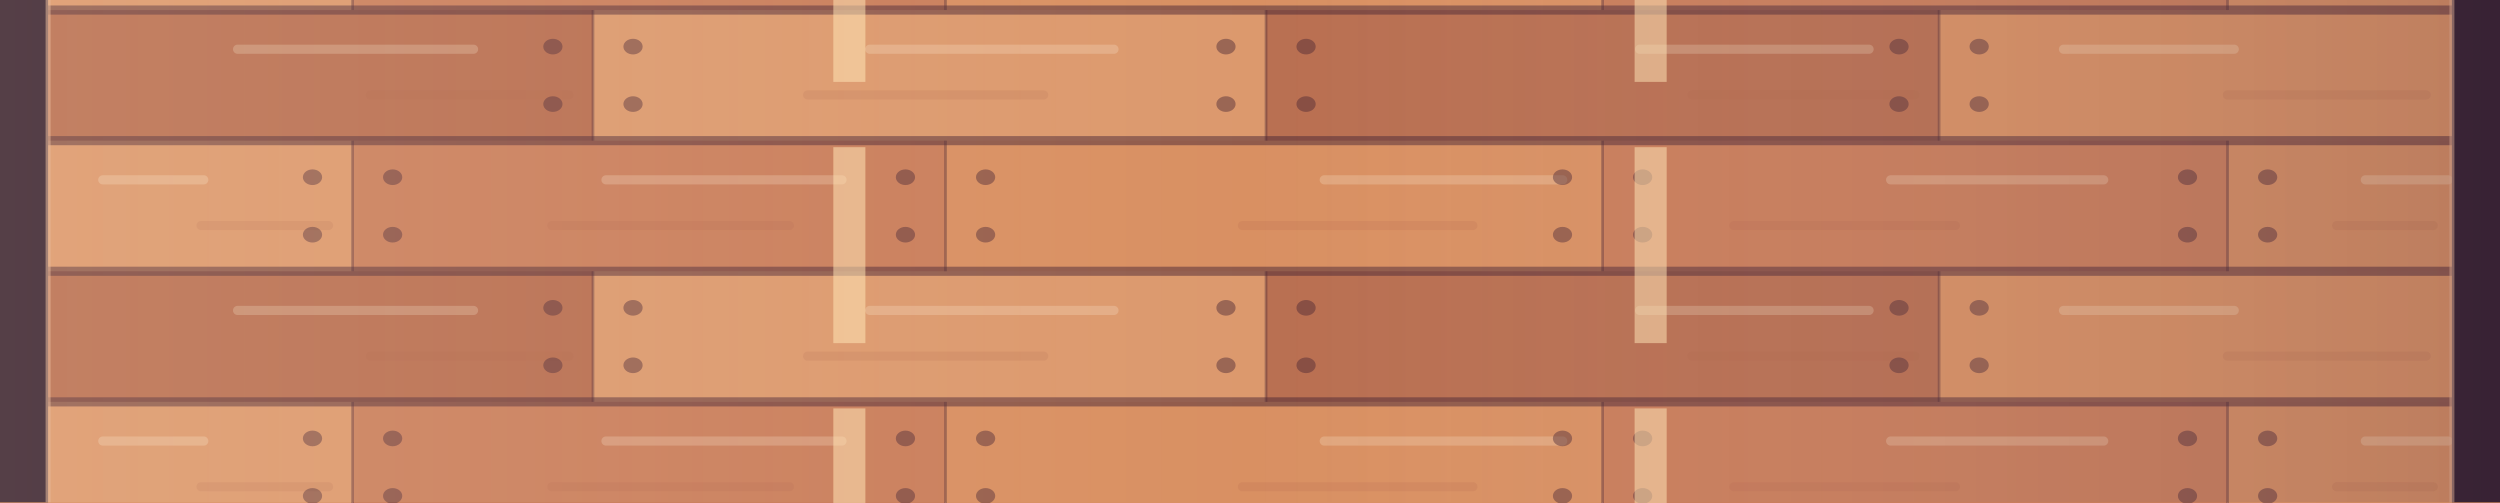
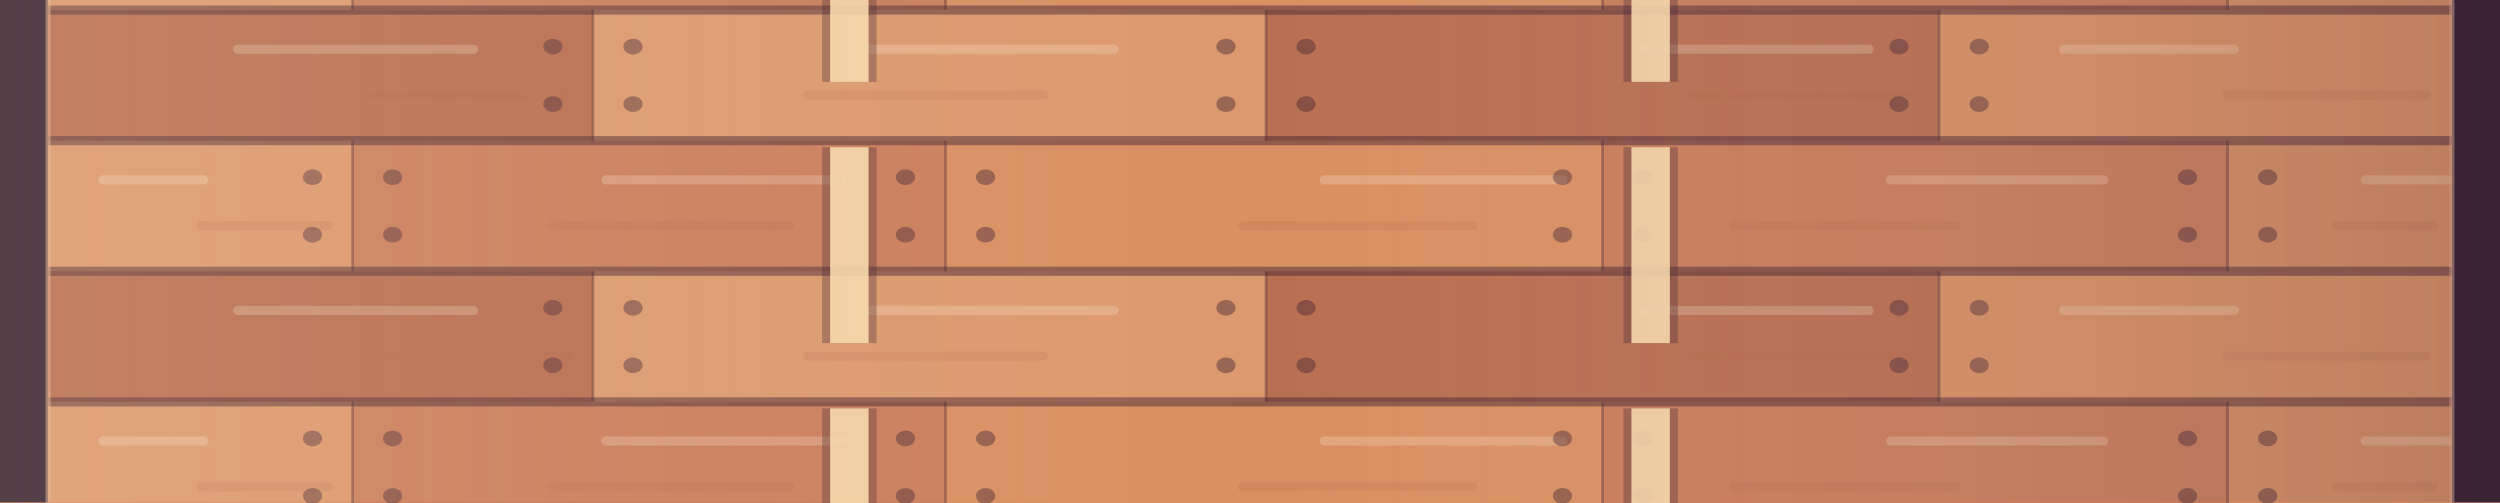
<svg xmlns="http://www.w3.org/2000/svg" width="642" height="129" viewBox="0 0 642 129">
  <rect width="642" height="129" fill="#C97C58" />
  <rect x="0" y="-64.5" width="152.27" height="34.14" fill="#b96e50" />
  <rect x="152.27" y="-64.5" width="172.85" height="34.14" fill="#dc996d" />
  <rect x="325.12" y="-64.5" width="172.84" height="34.14" fill="#b96f51" />
  <rect x="497.96" y="-64.5" width="144.04" height="34.14" fill="#d88f62" />
  <rect x="0" y="-30.96" width="90.54" height="34.14" fill="#dc976b" />
  <rect x="90.54" y="-30.96" width="152.27" height="34.14" fill="#ca7e5b" />
  <rect x="242.81" y="-30.96" width="168.73" height="34.14" fill="#d99062" />
  <rect x="411.54" y="-30.96" width="160.5" height="34.14" fill="#ca7d5a" />
  <rect x="572.04" y="-30.96" width="69.96" height="34.14" fill="#d68d61" />
  <rect x="0" y="2.58" width="152.27" height="34.14" fill="#b96e50" />
  <rect x="152.27" y="2.58" width="172.85" height="34.14" fill="#dc996d" />
  <rect x="325.12" y="2.58" width="172.84" height="34.14" fill="#b96f51" />
  <rect x="497.96" y="2.58" width="144.04" height="34.14" fill="#d88f62" />
  <rect x="0" y="36.12" width="90.54" height="34.14" fill="#dc976b" />
  <rect x="90.54" y="36.12" width="152.27" height="34.14" fill="#ca7e5b" />
  <rect x="242.81" y="36.12" width="168.73" height="34.14" fill="#d99062" />
  <rect x="411.54" y="36.12" width="160.5" height="34.14" fill="#ca7d5a" />
  <rect x="572.04" y="36.12" width="69.96" height="34.14" fill="#d68d61" />
  <rect x="0" y="69.66" width="152.27" height="34.14" fill="#b96e50" />
  <rect x="152.27" y="69.66" width="172.85" height="34.14" fill="#dc996d" />
  <rect x="325.12" y="69.66" width="172.84" height="34.14" fill="#b96f51" />
  <rect x="497.96" y="69.66" width="144.04" height="34.14" fill="#d88f62" />
  <rect x="0" y="103.2" width="90.54" height="34.14" fill="#dc976b" />
  <rect x="90.54" y="103.2" width="152.27" height="34.14" fill="#ca7e5b" />
  <rect x="242.81" y="103.2" width="168.73" height="34.14" fill="#d99062" />
  <rect x="411.54" y="103.2" width="160.5" height="34.14" fill="#ca7d5a" />
  <rect x="572.04" y="103.2" width="69.96" height="34.14" fill="#d68d61" />
  <rect x="0" y="136.74" width="152.27" height="34.14" fill="#b96e50" />
  <rect x="152.27" y="136.74" width="172.85" height="34.14" fill="#dc996d" />
  <rect x="325.12" y="136.74" width="172.84" height="34.14" fill="#b96f51" />
  <rect x="497.96" y="136.74" width="144.04" height="34.14" fill="#d88f62" />
  <rect x="0" y="170.28" width="90.54" height="34.14" fill="#dc976b" />
  <rect x="90.54" y="170.28" width="152.27" height="34.14" fill="#ca7e5b" />
  <rect x="242.81" y="170.28" width="168.73" height="34.14" fill="#d99062" />
  <rect x="411.54" y="170.28" width="160.5" height="34.14" fill="#ca7d5a" />
  <rect x="572.04" y="170.28" width="69.96" height="34.14" fill="#d68d61" />
  <path d="M61.01 -54.44H121.61" stroke="#FFF6DE" stroke-opacity="0.22" stroke-width="2.35" stroke-linecap="round" />
  <path d="M95.1 -42.7H146.1" stroke="#A9604A" stroke-opacity="0.16" stroke-width="2.35" stroke-linecap="round" />
  <path d="M223.34 -54.44H286.07" stroke="#FFF6DE" stroke-opacity="0.22" stroke-width="2.35" stroke-linecap="round" />
  <path d="M207.39 -42.7H268.02" stroke="#A9604A" stroke-opacity="0.16" stroke-width="2.35" stroke-linecap="round" />
  <path d="M421.04 -54.44H479.98" stroke="#FFF6DE" stroke-opacity="0.22" stroke-width="2.35" stroke-linecap="round" />
  <path d="M434.49 -42.7H491.79" stroke="#A9604A" stroke-opacity="0.16" stroke-width="2.35" stroke-linecap="round" />
  <path d="M529.9 -54.44H573.76" stroke="#FFF6DE" stroke-opacity="0.22" stroke-width="2.35" stroke-linecap="round" />
  <path d="M572 -42.7H623.04" stroke="#A9604A" stroke-opacity="0.16" stroke-width="2.35" stroke-linecap="round" />
  <path d="M26.39 -20.9H52.33" stroke="#FFF6DE" stroke-opacity="0.22" stroke-width="2.35" stroke-linecap="round" />
  <path d="M51.61 -9.16H84.37" stroke="#A9604A" stroke-opacity="0.16" stroke-width="2.35" stroke-linecap="round" />
  <path d="M155.61 -20.9H216.22" stroke="#FFF6DE" stroke-opacity="0.22" stroke-width="2.35" stroke-linecap="round" />
  <path d="M141.73 -9.16H202.73" stroke="#A9604A" stroke-opacity="0.16" stroke-width="2.35" stroke-linecap="round" />
  <path d="M340.07 -20.9H401.3" stroke="#FFF6DE" stroke-opacity="0.22" stroke-width="2.35" stroke-linecap="round" />
  <path d="M319.05 -9.16H378.24" stroke="#A9604A" stroke-opacity="0.16" stroke-width="2.35" stroke-linecap="round" />
  <path d="M485.51 -20.9H540.23" stroke="#FFF6DE" stroke-opacity="0.22" stroke-width="2.35" stroke-linecap="round" />
  <path d="M445.24 -9.16H502.16" stroke="#A9604A" stroke-opacity="0.16" stroke-width="2.35" stroke-linecap="round" />
  <path d="M607.41 -20.9H628.71" stroke="#FFF6DE" stroke-opacity="0.22" stroke-width="2.35" stroke-linecap="round" />
  <path d="M600.07 -9.16H624.86" stroke="#A9604A" stroke-opacity="0.16" stroke-width="2.35" stroke-linecap="round" />
  <path d="M61.01 12.64H121.61" stroke="#FFF6DE" stroke-opacity="0.22" stroke-width="2.35" stroke-linecap="round" />
  <path d="M95.1 24.38H146.1" stroke="#A9604A" stroke-opacity="0.16" stroke-width="2.35" stroke-linecap="round" />
  <path d="M223.34 12.64H286.07" stroke="#FFF6DE" stroke-opacity="0.22" stroke-width="2.35" stroke-linecap="round" />
  <path d="M207.39 24.38H268.02" stroke="#A9604A" stroke-opacity="0.16" stroke-width="2.35" stroke-linecap="round" />
  <path d="M421.04 12.64H479.98" stroke="#FFF6DE" stroke-opacity="0.22" stroke-width="2.35" stroke-linecap="round" />
  <path d="M434.49 24.38H491.79" stroke="#A9604A" stroke-opacity="0.16" stroke-width="2.35" stroke-linecap="round" />
  <path d="M529.9 12.64H573.76" stroke="#FFF6DE" stroke-opacity="0.22" stroke-width="2.35" stroke-linecap="round" />
  <path d="M572 24.38H623.04" stroke="#A9604A" stroke-opacity="0.16" stroke-width="2.35" stroke-linecap="round" />
  <path d="M26.39 46.18H52.33" stroke="#FFF6DE" stroke-opacity="0.22" stroke-width="2.35" stroke-linecap="round" />
  <path d="M51.61 57.92H84.37" stroke="#A9604A" stroke-opacity="0.16" stroke-width="2.35" stroke-linecap="round" />
  <path d="M155.61 46.18H216.22" stroke="#FFF6DE" stroke-opacity="0.22" stroke-width="2.35" stroke-linecap="round" />
  <path d="M141.73 57.92H202.73" stroke="#A9604A" stroke-opacity="0.16" stroke-width="2.35" stroke-linecap="round" />
  <path d="M340.07 46.18H401.3" stroke="#FFF6DE" stroke-opacity="0.22" stroke-width="2.35" stroke-linecap="round" />
  <path d="M319.05 57.92H378.24" stroke="#A9604A" stroke-opacity="0.16" stroke-width="2.35" stroke-linecap="round" />
  <path d="M485.51 46.18H540.23" stroke="#FFF6DE" stroke-opacity="0.22" stroke-width="2.35" stroke-linecap="round" />
  <path d="M445.24 57.92H502.16" stroke="#A9604A" stroke-opacity="0.16" stroke-width="2.35" stroke-linecap="round" />
  <path d="M607.41 46.18H628.71" stroke="#FFF6DE" stroke-opacity="0.22" stroke-width="2.35" stroke-linecap="round" />
  <path d="M600.07 57.92H624.86" stroke="#A9604A" stroke-opacity="0.16" stroke-width="2.35" stroke-linecap="round" />
  <path d="M61.01 79.72H121.61" stroke="#FFF6DE" stroke-opacity="0.22" stroke-width="2.35" stroke-linecap="round" />
  <path d="M95.1 91.46H146.1" stroke="#A9604A" stroke-opacity="0.16" stroke-width="2.35" stroke-linecap="round" />
  <path d="M223.34 79.72H286.07" stroke="#FFF6DE" stroke-opacity="0.22" stroke-width="2.35" stroke-linecap="round" />
  <path d="M207.39 91.46H268.02" stroke="#A9604A" stroke-opacity="0.16" stroke-width="2.35" stroke-linecap="round" />
  <path d="M421.04 79.72H479.98" stroke="#FFF6DE" stroke-opacity="0.22" stroke-width="2.35" stroke-linecap="round" />
  <path d="M434.49 91.46H491.79" stroke="#A9604A" stroke-opacity="0.16" stroke-width="2.35" stroke-linecap="round" />
  <path d="M529.9 79.72H573.76" stroke="#FFF6DE" stroke-opacity="0.22" stroke-width="2.35" stroke-linecap="round" />
  <path d="M572 91.46H623.04" stroke="#A9604A" stroke-opacity="0.16" stroke-width="2.35" stroke-linecap="round" />
  <path d="M26.39 113.26H52.33" stroke="#FFF6DE" stroke-opacity="0.22" stroke-width="2.35" stroke-linecap="round" />
  <path d="M51.61 125H84.37" stroke="#A9604A" stroke-opacity="0.16" stroke-width="2.35" stroke-linecap="round" />
  <path d="M155.61 113.26H216.22" stroke="#FFF6DE" stroke-opacity="0.22" stroke-width="2.35" stroke-linecap="round" />
  <path d="M141.73 125H202.73" stroke="#A9604A" stroke-opacity="0.16" stroke-width="2.35" stroke-linecap="round" />
  <path d="M340.07 113.26H401.3" stroke="#FFF6DE" stroke-opacity="0.22" stroke-width="2.35" stroke-linecap="round" />
  <path d="M319.05 125H378.24" stroke="#A9604A" stroke-opacity="0.16" stroke-width="2.35" stroke-linecap="round" />
  <path d="M485.51 113.26H540.23" stroke="#FFF6DE" stroke-opacity="0.22" stroke-width="2.35" stroke-linecap="round" />
  <path d="M445.24 125H502.16" stroke="#A9604A" stroke-opacity="0.16" stroke-width="2.35" stroke-linecap="round" />
  <path d="M607.41 113.26H628.71" stroke="#FFF6DE" stroke-opacity="0.22" stroke-width="2.35" stroke-linecap="round" />
  <path d="M600.07 125H624.86" stroke="#A9604A" stroke-opacity="0.16" stroke-width="2.35" stroke-linecap="round" />
  <path d="M61.01 146.8H121.61" stroke="#FFF6DE" stroke-opacity="0.22" stroke-width="2.35" stroke-linecap="round" />
  <path d="M95.1 158.54H146.1" stroke="#A9604A" stroke-opacity="0.16" stroke-width="2.35" stroke-linecap="round" />
  <path d="M223.34 146.8H286.07" stroke="#FFF6DE" stroke-opacity="0.22" stroke-width="2.35" stroke-linecap="round" />
  <path d="M207.39 158.54H268.02" stroke="#A9604A" stroke-opacity="0.16" stroke-width="2.35" stroke-linecap="round" />
  <path d="M421.04 146.8H479.98" stroke="#FFF6DE" stroke-opacity="0.22" stroke-width="2.35" stroke-linecap="round" />
  <path d="M434.49 158.54H491.79" stroke="#A9604A" stroke-opacity="0.16" stroke-width="2.35" stroke-linecap="round" />
  <path d="M529.9 146.8H573.76" stroke="#FFF6DE" stroke-opacity="0.22" stroke-width="2.35" stroke-linecap="round" />
  <path d="M572 158.54H623.04" stroke="#A9604A" stroke-opacity="0.16" stroke-width="2.35" stroke-linecap="round" />
  <path d="M26.39 180.34H52.33" stroke="#FFF6DE" stroke-opacity="0.22" stroke-width="2.35" stroke-linecap="round" />
  <path d="M51.61 192.08H84.37" stroke="#A9604A" stroke-opacity="0.16" stroke-width="2.35" stroke-linecap="round" />
  <path d="M155.61 180.34H216.22" stroke="#FFF6DE" stroke-opacity="0.22" stroke-width="2.35" stroke-linecap="round" />
  <path d="M141.73 192.08H202.73" stroke="#A9604A" stroke-opacity="0.16" stroke-width="2.35" stroke-linecap="round" />
  <path d="M340.07 180.34H401.3" stroke="#FFF6DE" stroke-opacity="0.22" stroke-width="2.35" stroke-linecap="round" />
  <path d="M319.05 192.08H378.24" stroke="#A9604A" stroke-opacity="0.16" stroke-width="2.35" stroke-linecap="round" />
  <path d="M485.51 180.34H540.23" stroke="#FFF6DE" stroke-opacity="0.22" stroke-width="2.35" stroke-linecap="round" />
  <path d="M445.24 192.08H502.16" stroke="#A9604A" stroke-opacity="0.16" stroke-width="2.35" stroke-linecap="round" />
  <path d="M607.41 180.34H628.71" stroke="#FFF6DE" stroke-opacity="0.22" stroke-width="2.35" stroke-linecap="round" />
  <path d="M600.07 192.08H624.86" stroke="#A9604A" stroke-opacity="0.16" stroke-width="2.35" stroke-linecap="round" />
  <path d="M152.27 -64.5V-30.96" stroke="#4A2734" stroke-opacity=".38" stroke-width="0.71" />
  <path d="M325.12 -64.5V-30.96" stroke="#4A2734" stroke-opacity=".38" stroke-width="0.71" />
  <path d="M497.96 -64.5V-30.96" stroke="#4A2734" stroke-opacity=".38" stroke-width="0.71" />
  <path d="M0 -64.5H642" stroke="#4A2734" stroke-opacity=".5" stroke-width="2.35" />
  <path d="M90.54 -30.96V2.58" stroke="#4A2734" stroke-opacity=".38" stroke-width="0.71" />
  <path d="M242.81 -30.96V2.58" stroke="#4A2734" stroke-opacity=".38" stroke-width="0.71" />
  <path d="M411.54 -30.96V2.58" stroke="#4A2734" stroke-opacity=".38" stroke-width="0.71" />
  <path d="M572.04 -30.96V2.58" stroke="#4A2734" stroke-opacity=".38" stroke-width="0.71" />
  <path d="M0 -30.96H642" stroke="#4A2734" stroke-opacity=".5" stroke-width="2.35" />
  <path d="M152.27 2.58V36.12" stroke="#4A2734" stroke-opacity=".38" stroke-width="0.71" />
  <path d="M325.12 2.58V36.12" stroke="#4A2734" stroke-opacity=".38" stroke-width="0.71" />
  <path d="M497.96 2.58V36.12" stroke="#4A2734" stroke-opacity=".38" stroke-width="0.71" />
  <path d="M0 2.58H642" stroke="#4A2734" stroke-opacity=".5" stroke-width="2.35" />
  <path d="M90.54 36.12V69.66" stroke="#4A2734" stroke-opacity=".38" stroke-width="0.71" />
  <path d="M242.81 36.12V69.66" stroke="#4A2734" stroke-opacity=".38" stroke-width="0.71" />
  <path d="M411.54 36.12V69.66" stroke="#4A2734" stroke-opacity=".38" stroke-width="0.71" />
  <path d="M572.04 36.12V69.66" stroke="#4A2734" stroke-opacity=".38" stroke-width="0.71" />
  <path d="M0 36.12H642" stroke="#4A2734" stroke-opacity=".5" stroke-width="2.35" />
  <path d="M152.27 69.66V103.2" stroke="#4A2734" stroke-opacity=".38" stroke-width="0.71" />
  <path d="M325.12 69.66V103.2" stroke="#4A2734" stroke-opacity=".38" stroke-width="0.71" />
  <path d="M497.96 69.66V103.2" stroke="#4A2734" stroke-opacity=".38" stroke-width="0.71" />
  <path d="M0 69.66H642" stroke="#4A2734" stroke-opacity=".5" stroke-width="2.35" />
  <path d="M90.54 103.2V136.74" stroke="#4A2734" stroke-opacity=".38" stroke-width="0.71" />
  <path d="M242.81 103.2V136.74" stroke="#4A2734" stroke-opacity=".38" stroke-width="0.71" />
  <path d="M411.54 103.2V136.74" stroke="#4A2734" stroke-opacity=".38" stroke-width="0.71" />
  <path d="M572.04 103.2V136.74" stroke="#4A2734" stroke-opacity=".38" stroke-width="0.71" />
  <path d="M0 103.2H642" stroke="#4A2734" stroke-opacity=".5" stroke-width="2.35" />
  <path d="M152.27 136.74V170.28" stroke="#4A2734" stroke-opacity=".38" stroke-width="0.71" />
  <path d="M325.12 136.74V170.28" stroke="#4A2734" stroke-opacity=".38" stroke-width="0.71" />
  <path d="M497.96 136.74V170.28" stroke="#4A2734" stroke-opacity=".38" stroke-width="0.71" />
  <path d="M0 136.74H642" stroke="#4A2734" stroke-opacity=".5" stroke-width="2.35" />
  <path d="M90.54 170.28V203.82" stroke="#4A2734" stroke-opacity=".38" stroke-width="0.71" />
  <path d="M242.81 170.28V203.82" stroke="#4A2734" stroke-opacity=".38" stroke-width="0.71" />
  <path d="M411.54 170.28V203.82" stroke="#4A2734" stroke-opacity=".38" stroke-width="0.71" />
  <path d="M572.04 170.28V203.82" stroke="#4A2734" stroke-opacity=".38" stroke-width="0.71" />
  <path d="M0 170.28H642" stroke="#4A2734" stroke-opacity=".5" stroke-width="2.35" />
  <ellipse cx="141.98" cy="-55.11" rx="2.47" ry="2.01" fill="#4A2734" fill-opacity=".45" />
  <ellipse cx="141.98" cy="-40.35" rx="2.47" ry="2.01" fill="#4A2734" fill-opacity=".45" />
  <ellipse cx="162.56" cy="-55.11" rx="2.47" ry="2.01" fill="#4A2734" fill-opacity=".45" />
  <ellipse cx="162.56" cy="-40.35" rx="2.47" ry="2.01" fill="#4A2734" fill-opacity=".45" />
  <ellipse cx="314.83" cy="-55.11" rx="2.47" ry="2.01" fill="#4A2734" fill-opacity=".45" />
  <ellipse cx="314.83" cy="-40.35" rx="2.47" ry="2.01" fill="#4A2734" fill-opacity=".45" />
  <ellipse cx="335.4" cy="-55.11" rx="2.47" ry="2.01" fill="#4A2734" fill-opacity=".45" />
  <ellipse cx="335.4" cy="-40.35" rx="2.47" ry="2.01" fill="#4A2734" fill-opacity=".45" />
  <ellipse cx="487.67" cy="-55.11" rx="2.47" ry="2.01" fill="#4A2734" fill-opacity=".45" />
  <ellipse cx="487.67" cy="-40.35" rx="2.47" ry="2.01" fill="#4A2734" fill-opacity=".45" />
  <ellipse cx="508.25" cy="-55.11" rx="2.47" ry="2.01" fill="#4A2734" fill-opacity=".45" />
  <ellipse cx="508.25" cy="-40.35" rx="2.47" ry="2.01" fill="#4A2734" fill-opacity=".45" />
  <ellipse cx="80.25" cy="-21.57" rx="2.47" ry="2.01" fill="#4A2734" fill-opacity=".45" />
  <ellipse cx="80.25" cy="-6.81" rx="2.47" ry="2.01" fill="#4A2734" fill-opacity=".45" />
  <ellipse cx="100.83" cy="-21.57" rx="2.47" ry="2.01" fill="#4A2734" fill-opacity=".45" />
  <ellipse cx="100.83" cy="-6.81" rx="2.47" ry="2.01" fill="#4A2734" fill-opacity=".45" />
  <ellipse cx="232.52" cy="-21.57" rx="2.47" ry="2.01" fill="#4A2734" fill-opacity=".45" />
  <ellipse cx="232.52" cy="-6.81" rx="2.47" ry="2.01" fill="#4A2734" fill-opacity=".45" />
  <ellipse cx="253.1" cy="-21.57" rx="2.47" ry="2.01" fill="#4A2734" fill-opacity=".45" />
  <ellipse cx="253.1" cy="-6.81" rx="2.47" ry="2.01" fill="#4A2734" fill-opacity=".45" />
  <ellipse cx="401.25" cy="-21.57" rx="2.47" ry="2.01" fill="#4A2734" fill-opacity=".45" />
  <ellipse cx="401.25" cy="-6.81" rx="2.47" ry="2.01" fill="#4A2734" fill-opacity=".45" />
  <ellipse cx="421.83" cy="-21.57" rx="2.47" ry="2.01" fill="#4A2734" fill-opacity=".45" />
  <ellipse cx="421.83" cy="-6.81" rx="2.47" ry="2.01" fill="#4A2734" fill-opacity=".45" />
  <ellipse cx="561.75" cy="-21.57" rx="2.47" ry="2.01" fill="#4A2734" fill-opacity=".45" />
  <ellipse cx="561.75" cy="-6.81" rx="2.47" ry="2.01" fill="#4A2734" fill-opacity=".45" />
  <ellipse cx="582.33" cy="-21.57" rx="2.47" ry="2.01" fill="#4A2734" fill-opacity=".45" />
  <ellipse cx="582.33" cy="-6.81" rx="2.47" ry="2.01" fill="#4A2734" fill-opacity=".45" />
  <ellipse cx="141.98" cy="11.97" rx="2.47" ry="2.01" fill="#4A2734" fill-opacity=".45" />
  <ellipse cx="141.98" cy="26.73" rx="2.47" ry="2.01" fill="#4A2734" fill-opacity=".45" />
  <ellipse cx="162.56" cy="11.97" rx="2.47" ry="2.01" fill="#4A2734" fill-opacity=".45" />
  <ellipse cx="162.56" cy="26.73" rx="2.47" ry="2.01" fill="#4A2734" fill-opacity=".45" />
  <ellipse cx="314.83" cy="11.97" rx="2.47" ry="2.01" fill="#4A2734" fill-opacity=".45" />
  <ellipse cx="314.83" cy="26.73" rx="2.47" ry="2.01" fill="#4A2734" fill-opacity=".45" />
  <ellipse cx="335.4" cy="11.97" rx="2.47" ry="2.01" fill="#4A2734" fill-opacity=".45" />
  <ellipse cx="335.4" cy="26.73" rx="2.47" ry="2.01" fill="#4A2734" fill-opacity=".45" />
  <ellipse cx="487.67" cy="11.97" rx="2.47" ry="2.01" fill="#4A2734" fill-opacity=".45" />
  <ellipse cx="487.67" cy="26.73" rx="2.47" ry="2.01" fill="#4A2734" fill-opacity=".45" />
  <ellipse cx="508.25" cy="11.97" rx="2.47" ry="2.01" fill="#4A2734" fill-opacity=".45" />
  <ellipse cx="508.25" cy="26.73" rx="2.47" ry="2.01" fill="#4A2734" fill-opacity=".45" />
  <ellipse cx="80.25" cy="45.51" rx="2.47" ry="2.01" fill="#4A2734" fill-opacity=".45" />
  <ellipse cx="80.25" cy="60.27" rx="2.47" ry="2.01" fill="#4A2734" fill-opacity=".45" />
  <ellipse cx="100.83" cy="45.51" rx="2.47" ry="2.01" fill="#4A2734" fill-opacity=".45" />
  <ellipse cx="100.83" cy="60.27" rx="2.47" ry="2.01" fill="#4A2734" fill-opacity=".45" />
  <ellipse cx="232.52" cy="45.51" rx="2.47" ry="2.01" fill="#4A2734" fill-opacity=".45" />
  <ellipse cx="232.52" cy="60.27" rx="2.47" ry="2.01" fill="#4A2734" fill-opacity=".45" />
  <ellipse cx="253.1" cy="45.51" rx="2.47" ry="2.01" fill="#4A2734" fill-opacity=".45" />
  <ellipse cx="253.1" cy="60.27" rx="2.47" ry="2.01" fill="#4A2734" fill-opacity=".45" />
  <ellipse cx="401.25" cy="45.51" rx="2.47" ry="2.01" fill="#4A2734" fill-opacity=".45" />
  <ellipse cx="401.25" cy="60.27" rx="2.47" ry="2.01" fill="#4A2734" fill-opacity=".45" />
  <ellipse cx="421.83" cy="45.51" rx="2.47" ry="2.01" fill="#4A2734" fill-opacity=".45" />
  <ellipse cx="421.83" cy="60.27" rx="2.47" ry="2.01" fill="#4A2734" fill-opacity=".45" />
  <ellipse cx="561.75" cy="45.51" rx="2.47" ry="2.01" fill="#4A2734" fill-opacity=".45" />
  <ellipse cx="561.75" cy="60.27" rx="2.47" ry="2.01" fill="#4A2734" fill-opacity=".45" />
  <ellipse cx="582.33" cy="45.51" rx="2.47" ry="2.01" fill="#4A2734" fill-opacity=".45" />
  <ellipse cx="582.33" cy="60.27" rx="2.47" ry="2.01" fill="#4A2734" fill-opacity=".45" />
  <ellipse cx="141.98" cy="79.05" rx="2.47" ry="2.01" fill="#4A2734" fill-opacity=".45" />
  <ellipse cx="141.98" cy="93.81" rx="2.47" ry="2.01" fill="#4A2734" fill-opacity=".45" />
  <ellipse cx="162.56" cy="79.05" rx="2.47" ry="2.01" fill="#4A2734" fill-opacity=".45" />
  <ellipse cx="162.56" cy="93.81" rx="2.47" ry="2.01" fill="#4A2734" fill-opacity=".45" />
  <ellipse cx="314.83" cy="79.05" rx="2.47" ry="2.01" fill="#4A2734" fill-opacity=".45" />
  <ellipse cx="314.83" cy="93.81" rx="2.47" ry="2.01" fill="#4A2734" fill-opacity=".45" />
  <ellipse cx="335.4" cy="79.05" rx="2.47" ry="2.01" fill="#4A2734" fill-opacity=".45" />
  <ellipse cx="335.4" cy="93.81" rx="2.47" ry="2.01" fill="#4A2734" fill-opacity=".45" />
  <ellipse cx="487.67" cy="79.05" rx="2.47" ry="2.01" fill="#4A2734" fill-opacity=".45" />
  <ellipse cx="487.67" cy="93.81" rx="2.47" ry="2.01" fill="#4A2734" fill-opacity=".45" />
  <ellipse cx="508.25" cy="79.05" rx="2.47" ry="2.01" fill="#4A2734" fill-opacity=".45" />
  <ellipse cx="508.25" cy="93.81" rx="2.47" ry="2.01" fill="#4A2734" fill-opacity=".45" />
  <ellipse cx="80.25" cy="112.59" rx="2.47" ry="2.01" fill="#4A2734" fill-opacity=".45" />
  <ellipse cx="80.25" cy="127.35" rx="2.47" ry="2.01" fill="#4A2734" fill-opacity=".45" />
  <ellipse cx="100.83" cy="112.59" rx="2.47" ry="2.01" fill="#4A2734" fill-opacity=".45" />
  <ellipse cx="100.83" cy="127.35" rx="2.47" ry="2.01" fill="#4A2734" fill-opacity=".45" />
  <ellipse cx="232.52" cy="112.59" rx="2.47" ry="2.01" fill="#4A2734" fill-opacity=".45" />
  <ellipse cx="232.52" cy="127.35" rx="2.47" ry="2.01" fill="#4A2734" fill-opacity=".45" />
  <ellipse cx="253.1" cy="112.59" rx="2.47" ry="2.01" fill="#4A2734" fill-opacity=".45" />
  <ellipse cx="253.1" cy="127.35" rx="2.47" ry="2.01" fill="#4A2734" fill-opacity=".45" />
  <ellipse cx="401.25" cy="112.59" rx="2.47" ry="2.01" fill="#4A2734" fill-opacity=".45" />
  <ellipse cx="401.25" cy="127.35" rx="2.47" ry="2.01" fill="#4A2734" fill-opacity=".45" />
  <ellipse cx="421.83" cy="112.59" rx="2.47" ry="2.01" fill="#4A2734" fill-opacity=".45" />
  <ellipse cx="421.83" cy="127.35" rx="2.47" ry="2.01" fill="#4A2734" fill-opacity=".45" />
  <ellipse cx="561.75" cy="112.59" rx="2.47" ry="2.01" fill="#4A2734" fill-opacity=".45" />
  <ellipse cx="561.75" cy="127.35" rx="2.47" ry="2.01" fill="#4A2734" fill-opacity=".45" />
  <ellipse cx="582.33" cy="112.59" rx="2.47" ry="2.01" fill="#4A2734" fill-opacity=".45" />
  <ellipse cx="582.33" cy="127.35" rx="2.47" ry="2.01" fill="#4A2734" fill-opacity=".45" />
  <ellipse cx="141.98" cy="146.13" rx="2.47" ry="2.01" fill="#4A2734" fill-opacity=".45" />
  <ellipse cx="141.98" cy="160.89" rx="2.47" ry="2.01" fill="#4A2734" fill-opacity=".45" />
  <ellipse cx="162.56" cy="146.13" rx="2.47" ry="2.01" fill="#4A2734" fill-opacity=".45" />
  <ellipse cx="162.56" cy="160.89" rx="2.47" ry="2.01" fill="#4A2734" fill-opacity=".45" />
  <ellipse cx="314.83" cy="146.13" rx="2.47" ry="2.01" fill="#4A2734" fill-opacity=".45" />
  <ellipse cx="314.83" cy="160.89" rx="2.47" ry="2.01" fill="#4A2734" fill-opacity=".45" />
  <ellipse cx="335.4" cy="146.13" rx="2.47" ry="2.01" fill="#4A2734" fill-opacity=".45" />
  <ellipse cx="335.4" cy="160.89" rx="2.47" ry="2.01" fill="#4A2734" fill-opacity=".45" />
  <ellipse cx="487.67" cy="146.13" rx="2.47" ry="2.01" fill="#4A2734" fill-opacity=".45" />
  <ellipse cx="487.67" cy="160.89" rx="2.47" ry="2.01" fill="#4A2734" fill-opacity=".45" />
  <ellipse cx="508.25" cy="146.13" rx="2.47" ry="2.01" fill="#4A2734" fill-opacity=".45" />
  <ellipse cx="508.25" cy="160.89" rx="2.47" ry="2.01" fill="#4A2734" fill-opacity=".45" />
  <ellipse cx="80.25" cy="179.67" rx="2.47" ry="2.01" fill="#4A2734" fill-opacity=".45" />
  <ellipse cx="80.25" cy="194.43" rx="2.47" ry="2.01" fill="#4A2734" fill-opacity=".45" />
  <ellipse cx="100.83" cy="179.67" rx="2.47" ry="2.01" fill="#4A2734" fill-opacity=".45" />
  <ellipse cx="100.83" cy="194.43" rx="2.47" ry="2.01" fill="#4A2734" fill-opacity=".45" />
  <ellipse cx="232.52" cy="179.67" rx="2.47" ry="2.01" fill="#4A2734" fill-opacity=".45" />
  <ellipse cx="232.52" cy="194.43" rx="2.47" ry="2.01" fill="#4A2734" fill-opacity=".45" />
  <ellipse cx="253.1" cy="179.67" rx="2.47" ry="2.01" fill="#4A2734" fill-opacity=".45" />
  <ellipse cx="253.1" cy="194.43" rx="2.47" ry="2.01" fill="#4A2734" fill-opacity=".45" />
  <ellipse cx="401.25" cy="179.67" rx="2.47" ry="2.01" fill="#4A2734" fill-opacity=".45" />
  <ellipse cx="401.25" cy="194.43" rx="2.47" ry="2.01" fill="#4A2734" fill-opacity=".45" />
  <ellipse cx="421.83" cy="179.67" rx="2.47" ry="2.01" fill="#4A2734" fill-opacity=".45" />
  <ellipse cx="421.83" cy="194.43" rx="2.47" ry="2.01" fill="#4A2734" fill-opacity=".45" />
  <ellipse cx="561.75" cy="179.67" rx="2.47" ry="2.01" fill="#4A2734" fill-opacity=".45" />
  <ellipse cx="561.75" cy="194.43" rx="2.47" ry="2.01" fill="#4A2734" fill-opacity=".45" />
  <ellipse cx="582.33" cy="179.67" rx="2.47" ry="2.01" fill="#4A2734" fill-opacity=".45" />
  <ellipse cx="582.33" cy="194.43" rx="2.47" ry="2.01" fill="#4A2734" fill-opacity=".45" />
-   <rect x="214" y="-29.28" width="8.23" height="50.31" fill="#FFE1B0" fill-opacity=".55" />
-   <rect x="419.77" y="-29.28" width="8.23" height="50.31" fill="#FFE1B0" fill-opacity=".55" />
-   <rect x="214" y="37.8" width="8.23" height="50.31" fill="#FFE1B0" fill-opacity=".55" />
-   <rect x="419.77" y="37.8" width="8.23" height="50.31" fill="#FFE1B0" fill-opacity=".55" />
-   <rect x="214" y="104.88" width="8.23" height="50.31" fill="#FFE1B0" fill-opacity=".55" />
-   <rect x="419.77" y="104.88" width="8.23" height="50.31" fill="#FFE1B0" fill-opacity=".55" />
-   <rect x="214" y="171.96" width="8.23" height="50.31" fill="#FFE1B0" fill-opacity=".55" />
-   <rect x="419.77" y="171.96" width="8.23" height="50.31" fill="#FFE1B0" fill-opacity=".55" />
+   <rect x="211.12" y="-29.28" width="13.99" height="50.31" fill="#4A2734" fill-opacity=".35" />
+   <rect x="213.18" y="-29.28" width="9.87" height="50.31" fill="#FFE1B0" fill-opacity=".85" />
+   <rect x="416.89" y="-29.28" width="13.99" height="50.31" fill="#4A2734" fill-opacity=".35" />
+   <rect x="418.95" y="-29.28" width="9.87" height="50.31" fill="#FFE1B0" fill-opacity=".85" />
+   <rect x="211.12" y="37.8" width="13.99" height="50.31" fill="#4A2734" fill-opacity=".35" />
+   <rect x="213.18" y="37.8" width="9.87" height="50.31" fill="#FFE1B0" fill-opacity=".85" />
+   <rect x="416.89" y="37.8" width="13.99" height="50.31" fill="#4A2734" fill-opacity=".35" />
+   <rect x="418.95" y="37.8" width="9.87" height="50.31" fill="#FFE1B0" fill-opacity=".85" />
+   <rect x="211.12" y="104.88" width="13.99" height="50.31" fill="#4A2734" fill-opacity=".35" />
+   <rect x="213.18" y="104.88" width="9.87" height="50.31" fill="#FFE1B0" fill-opacity=".85" />
+   <rect x="416.89" y="104.88" width="13.99" height="50.31" fill="#4A2734" fill-opacity=".35" />
+   <rect x="418.95" y="104.88" width="9.87" height="50.31" fill="#FFE1B0" fill-opacity=".85" />
+   <rect x="211.12" y="171.96" width="13.99" height="50.31" fill="#4A2734" fill-opacity=".35" />
+   <rect x="213.18" y="171.96" width="9.87" height="50.31" fill="#FFE1B0" fill-opacity=".85" />
+   <rect x="416.89" y="171.96" width="13.99" height="50.31" fill="#4A2734" fill-opacity=".35" />
+   <rect x="418.95" y="171.96" width="9.87" height="50.31" fill="#FFE1B0" fill-opacity=".85" />
  <rect x="0" y="0" width="12.35" height="129" fill="#3A2230" />
  <rect x="629.65" y="0" width="12.35" height="129" fill="#3A2230" />
  <path d="M12.35 0V129M629.65 0V129" stroke="#e4b191" stroke-opacity=".55" stroke-width="1.28" />
  <defs>
    <linearGradient id="l" x1="0" x2="1" y1="0" y2="0">
      <stop offset="0" stop-color="#FFF4D8" stop-opacity="0.14" />
      <stop offset=".5" stop-color="#FFFFFF" stop-opacity="0" />
      <stop offset="1" stop-color="#2A1E48" stop-opacity="0.16" />
    </linearGradient>
  </defs>
  <rect width="642" height="129" fill="url(#l)" />
</svg>
